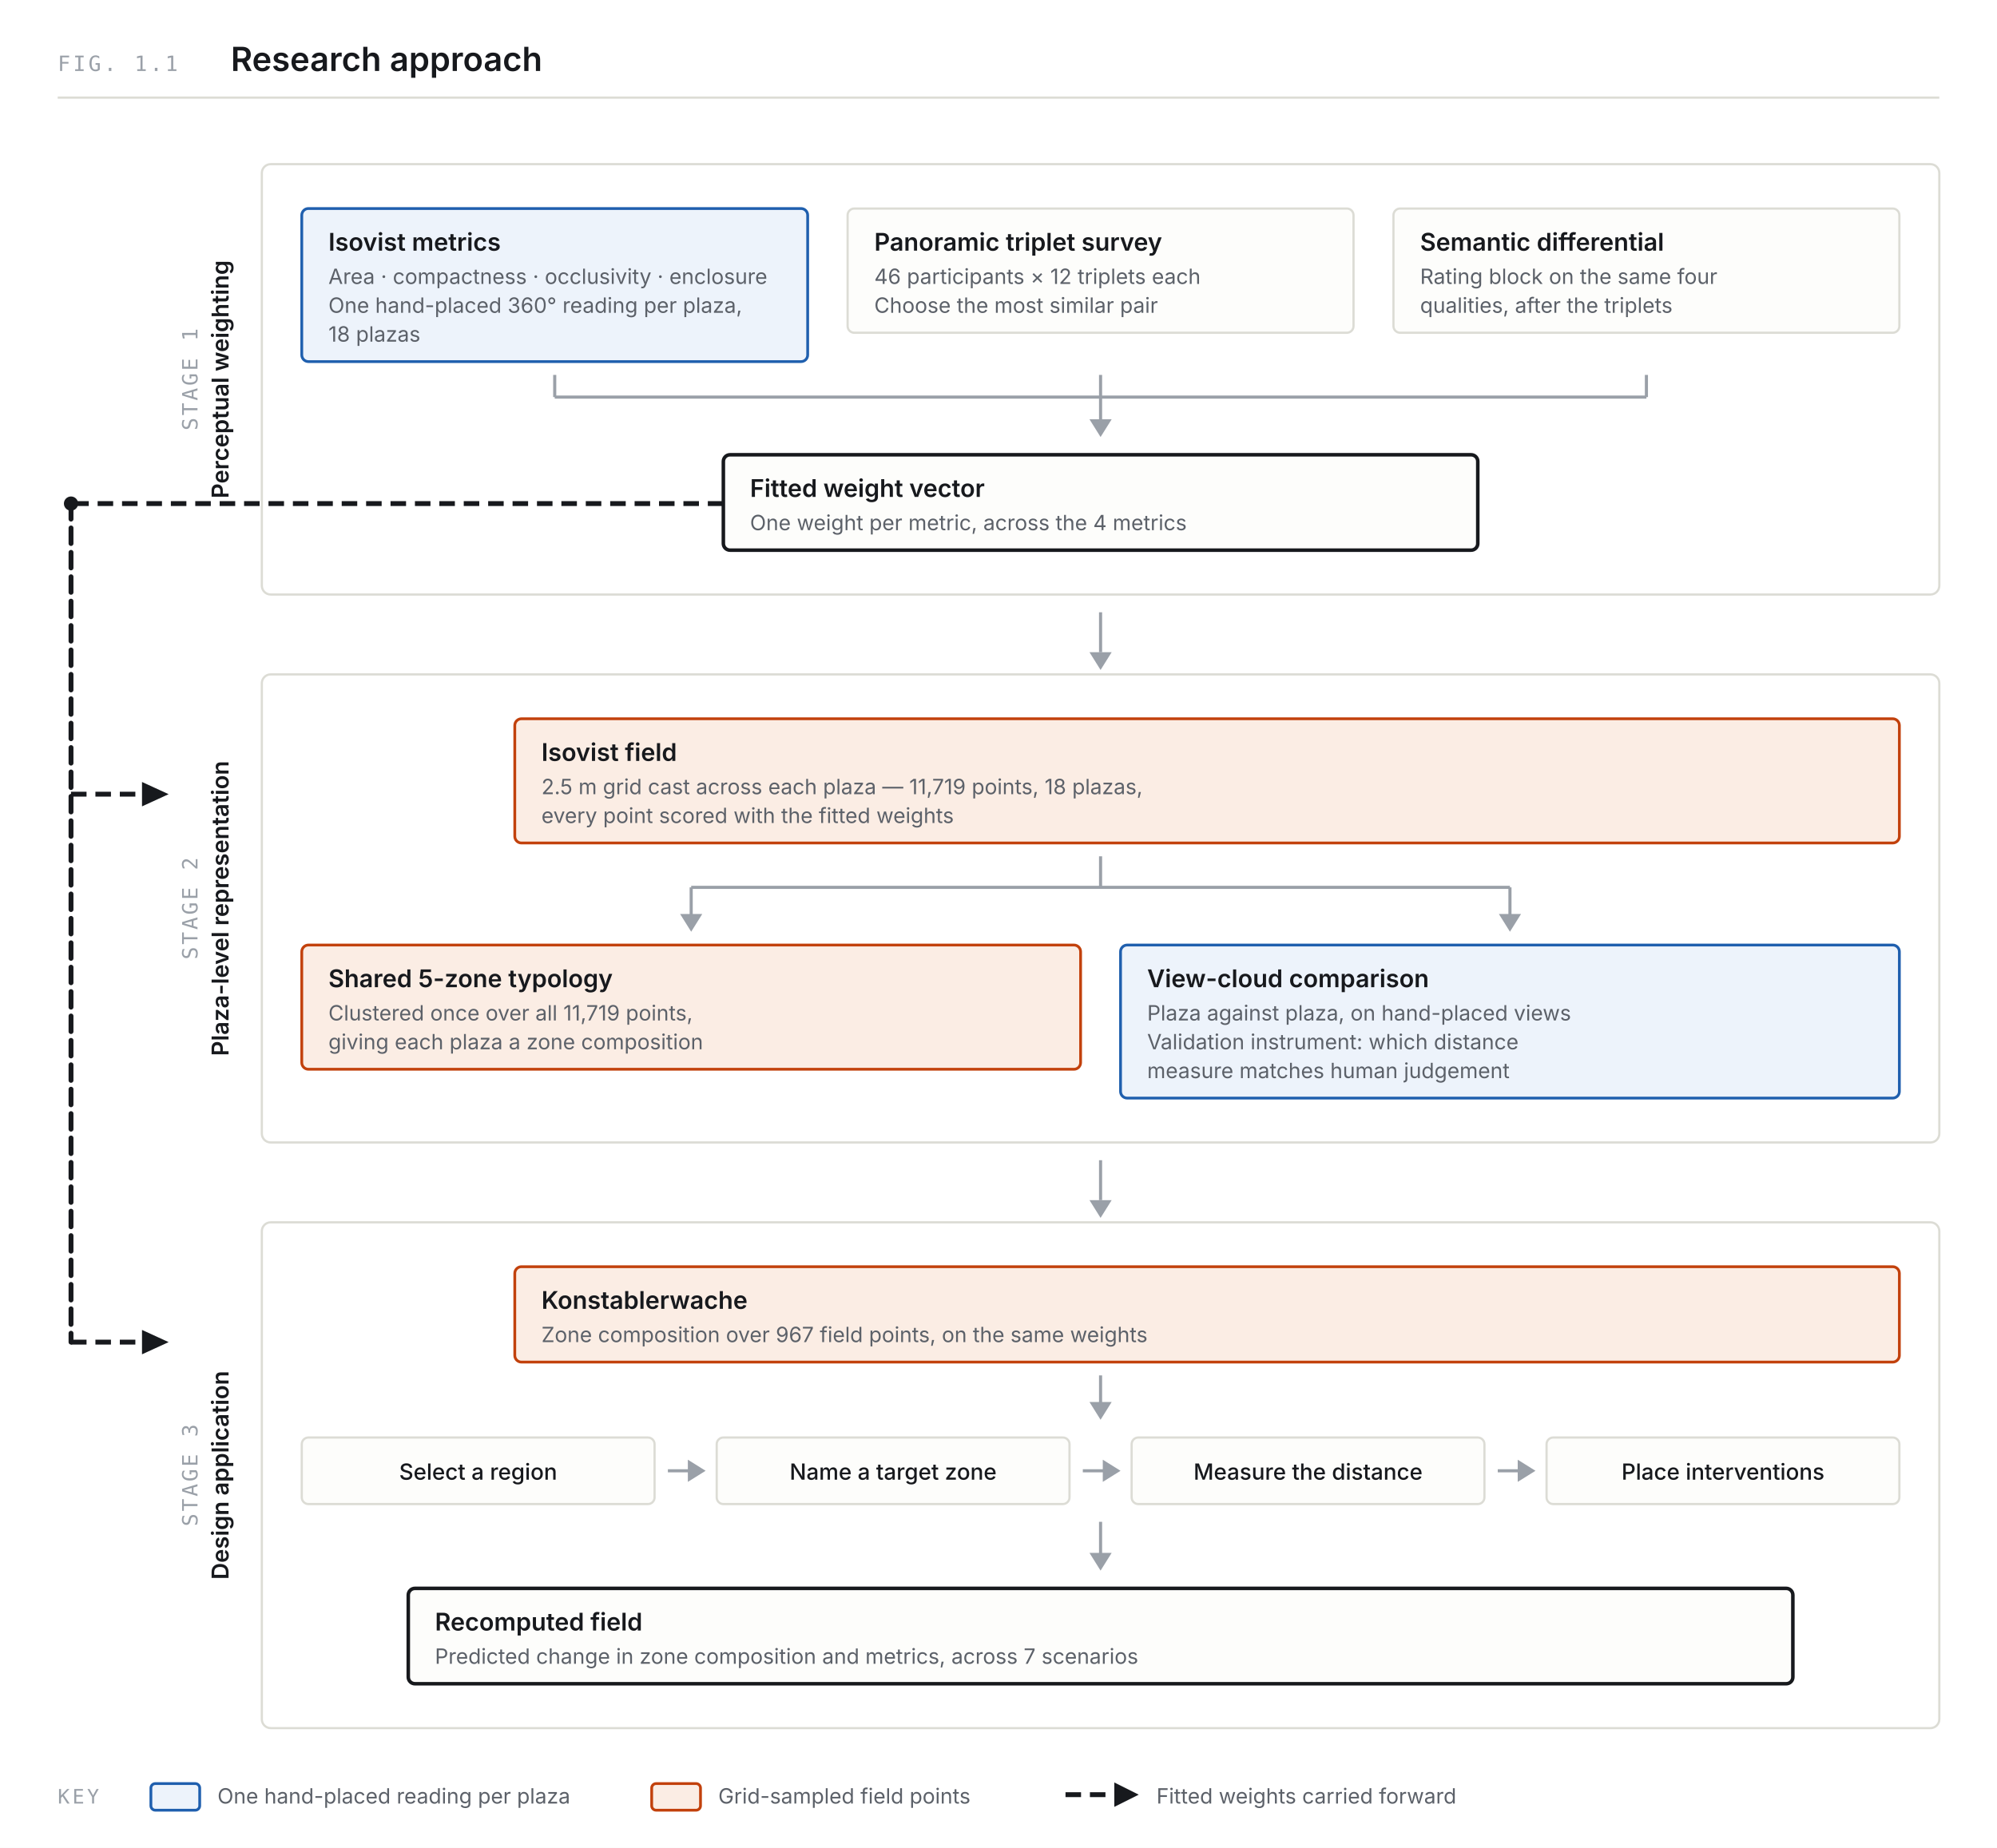
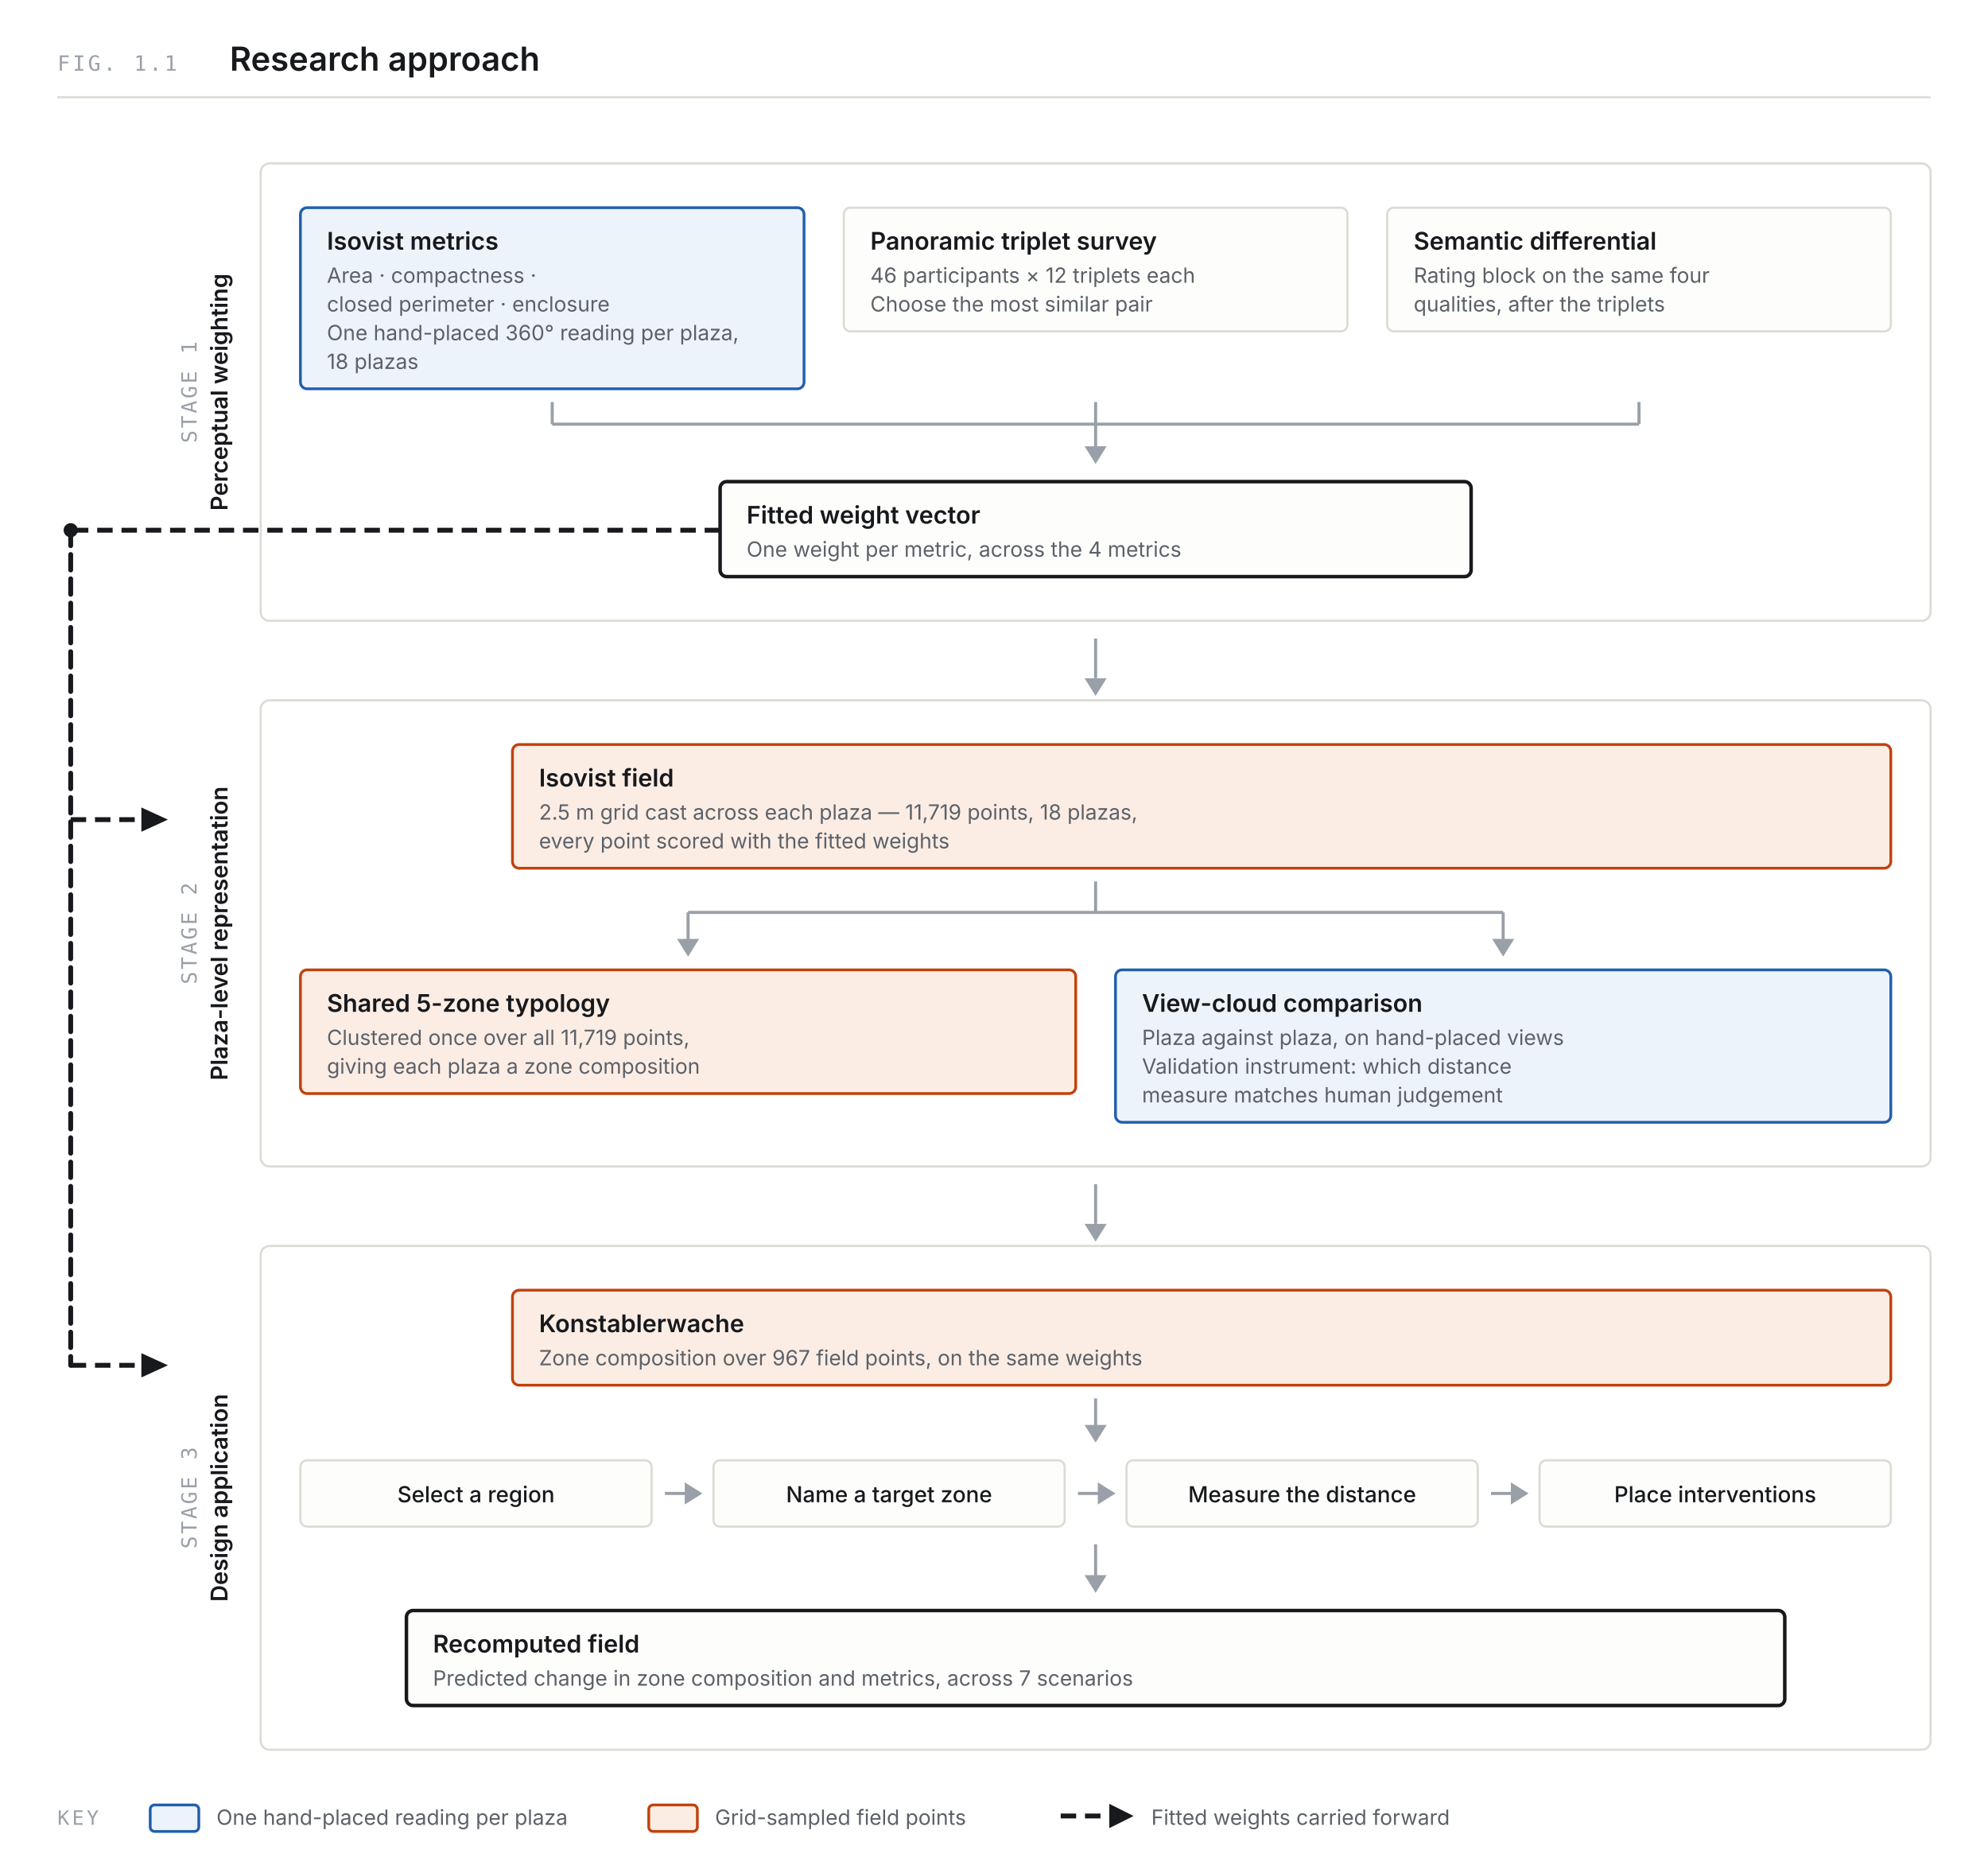
- <svg xmlns="http://www.w3.org/2000/svg" viewBox="0 0 900 833" width="900" height="833">
-   <rect x="0" y="0" width="900" height="833" fill="#ffffff" />
-   <rect x="118" y="74" width="756" height="194" rx="4" fill="none" stroke="#DCDCD5" stroke-width="1" />
-   <text transform="translate(103 171) rotate(-90)" text-anchor="middle" font-family="Inter, system-ui, sans-serif" font-size="10.5" font-weight="600" fill="#17191D">Perceptual weighting</text>
-   <text transform="translate(89 171) rotate(-90)" text-anchor="middle" font-family="'JetBrains Mono', ui-monospace, monospace" font-size="9.5" fill="#9AA0A8" letter-spacing="1">STAGE 1</text>
-   <rect x="118" y="304" width="756" height="211" rx="4" fill="none" stroke="#DCDCD5" stroke-width="1" />
-   <text transform="translate(103 409.5) rotate(-90)" text-anchor="middle" font-family="Inter, system-ui, sans-serif" font-size="10.5" font-weight="600" fill="#17191D">Plaza-level representation</text>
-   <text transform="translate(89 409.5) rotate(-90)" text-anchor="middle" font-family="'JetBrains Mono', ui-monospace, monospace" font-size="9.5" fill="#9AA0A8" letter-spacing="1">STAGE 2</text>
-   <rect x="118" y="551" width="756" height="228" rx="4" fill="none" stroke="#DCDCD5" stroke-width="1" />
-   <text transform="translate(103 665) rotate(-90)" text-anchor="middle" font-family="Inter, system-ui, sans-serif" font-size="10.5" font-weight="600" fill="#17191D">Design application</text>
-   <text transform="translate(89 665) rotate(-90)" text-anchor="middle" font-family="'JetBrains Mono', ui-monospace, monospace" font-size="9.5" fill="#9AA0A8" letter-spacing="1">STAGE 3</text>
-   <path d="M 496 276 L 496 294" stroke="#9AA0A8" stroke-width="1.4" fill="none" />
-   <path d="M 491 294 L 496 302 L 501 294 Z" fill="#9AA0A8" />
-   <path d="M 496 523 L 496 541" stroke="#9AA0A8" stroke-width="1.4" fill="none" />
-   <path d="M 491 541 L 496 549 L 501 541 Z" fill="#9AA0A8" />
-   <path d="M 32 227 L 32 605" stroke="#17191D" stroke-width="2.2" stroke-dasharray="7 4" fill="none" stroke-linecap="round" />
-   <circle cx="32" cy="227" r="3.2" fill="#17191D" />
-   <path d="M 326 227 L 32 227" stroke="#17191D" stroke-width="2.2" stroke-dasharray="7 4" fill="none" />
-   <path d="M 32 358 L 66 358" stroke="#17191D" stroke-width="2.2" stroke-dasharray="7 4" fill="none" />
-   <path d="M 64 352.5 L 76 358 L 64 363.5 Z" fill="#17191D" />
-   <path d="M 32 605 L 66 605" stroke="#17191D" stroke-width="2.2" stroke-dasharray="7 4" fill="none" />
-   <path d="M 64 599.5 L 76 605 L 64 610.5 Z" fill="#17191D" />
+ <svg xmlns="http://www.w3.org/2000/svg" viewBox="0 0 900 846" width="900" height="846">
+   <rect x="0" y="0" width="900" height="846" fill="#ffffff" />
+   <rect x="118" y="74" width="756" height="207" rx="4" fill="none" stroke="#DCDCD5" stroke-width="1" />
+   <text transform="translate(103 177.5) rotate(-90)" text-anchor="middle" font-family="Inter, system-ui, sans-serif" font-size="10.5" font-weight="600" fill="#17191D">Perceptual weighting</text>
+   <text transform="translate(89 177.5) rotate(-90)" text-anchor="middle" font-family="'JetBrains Mono', ui-monospace, monospace" font-size="9.5" fill="#9AA0A8" letter-spacing="1">STAGE 1</text>
+   <rect x="118" y="317" width="756" height="211" rx="4" fill="none" stroke="#DCDCD5" stroke-width="1" />
+   <text transform="translate(103 422.5) rotate(-90)" text-anchor="middle" font-family="Inter, system-ui, sans-serif" font-size="10.5" font-weight="600" fill="#17191D">Plaza-level representation</text>
+   <text transform="translate(89 422.5) rotate(-90)" text-anchor="middle" font-family="'JetBrains Mono', ui-monospace, monospace" font-size="9.5" fill="#9AA0A8" letter-spacing="1">STAGE 2</text>
+   <rect x="118" y="564" width="756" height="228" rx="4" fill="none" stroke="#DCDCD5" stroke-width="1" />
+   <text transform="translate(103 678) rotate(-90)" text-anchor="middle" font-family="Inter, system-ui, sans-serif" font-size="10.5" font-weight="600" fill="#17191D">Design application</text>
+   <text transform="translate(89 678) rotate(-90)" text-anchor="middle" font-family="'JetBrains Mono', ui-monospace, monospace" font-size="9.5" fill="#9AA0A8" letter-spacing="1">STAGE 3</text>
+   <path d="M 496 289 L 496 307" stroke="#9AA0A8" stroke-width="1.4" fill="none" />
+   <path d="M 491 307 L 496 315 L 501 307 Z" fill="#9AA0A8" />
+   <path d="M 496 536 L 496 554" stroke="#9AA0A8" stroke-width="1.4" fill="none" />
+   <path d="M 491 554 L 496 562 L 501 554 Z" fill="#9AA0A8" />
+   <path d="M 32 240 L 32 618" stroke="#17191D" stroke-width="2.2" stroke-dasharray="7 4" fill="none" stroke-linecap="round" />
+   <circle cx="32" cy="240" r="3.2" fill="#17191D" />
+   <path d="M 326 240 L 32 240" stroke="#17191D" stroke-width="2.2" stroke-dasharray="7 4" fill="none" />
+   <path d="M 32 371 L 66 371" stroke="#17191D" stroke-width="2.2" stroke-dasharray="7 4" fill="none" />
+   <path d="M 64 365.5 L 76 371 L 64 376.5 Z" fill="#17191D" />
+   <path d="M 32 618 L 66 618" stroke="#17191D" stroke-width="2.2" stroke-dasharray="7 4" fill="none" />
+   <path d="M 64 612.5 L 76 618 L 64 623.5 Z" fill="#17191D" />
  <text x="26" y="32" font-family="'JetBrains Mono', ui-monospace, monospace" font-size="9.5" font-weight="400" fill="#9AA0A8" text-anchor="start" letter-spacing="1.2">FIG. 1.1</text>
  <text x="104" y="32" font-family="Inter, system-ui, sans-serif" font-size="15" font-weight="600" fill="#17191D" text-anchor="start">Research approach</text>
  <line x1="26" y1="44" x2="874" y2="44" stroke="#DCDCD5" stroke-width="1" />
-   <rect x="136" y="94" width="228" height="69" rx="3" fill="#EDF3FB" stroke="#1F5FAE" stroke-width="1.25" />
+   <rect x="136" y="94" width="228" height="82" rx="3" fill="#EDF3FB" stroke="#1F5FAE" stroke-width="1.25" />
  <text x="148" y="113" font-family="Inter, system-ui, sans-serif" font-size="11" font-weight="600" fill="#17191D" text-anchor="start">Isovist metrics</text>
-   <text x="148" y="128" font-family="Inter, system-ui, sans-serif" font-size="9.5" font-weight="400" fill="#5C6169" text-anchor="start">Area · compactness · occlusivity · enclosure</text>
-   <text x="148" y="141" font-family="Inter, system-ui, sans-serif" font-size="9.5" font-weight="400" fill="#5C6169" text-anchor="start">One hand-placed 360° reading per plaza,</text>
-   <text x="148" y="154" font-family="Inter, system-ui, sans-serif" font-size="9.5" font-weight="400" fill="#5C6169" text-anchor="start">18 plazas</text>
+   <text x="148" y="128" font-family="Inter, system-ui, sans-serif" font-size="9.5" font-weight="400" fill="#5C6169" text-anchor="start">Area · compactness ·</text>
+   <text x="148" y="141" font-family="Inter, system-ui, sans-serif" font-size="9.5" font-weight="400" fill="#5C6169" text-anchor="start">closed perimeter · enclosure</text>
+   <text x="148" y="154" font-family="Inter, system-ui, sans-serif" font-size="9.5" font-weight="400" fill="#5C6169" text-anchor="start">One hand-placed 360° reading per plaza,</text>
+   <text x="148" y="167" font-family="Inter, system-ui, sans-serif" font-size="9.5" font-weight="400" fill="#5C6169" text-anchor="start">18 plazas</text>
  <rect x="382" y="94" width="228" height="56" rx="3" fill="#FDFDFB" stroke="#DCDCD5" stroke-width="1" />
  <text x="394" y="113" font-family="Inter, system-ui, sans-serif" font-size="11" font-weight="600" fill="#17191D" text-anchor="start">Panoramic triplet survey</text>
  <text x="394" y="128" font-family="Inter, system-ui, sans-serif" font-size="9.5" font-weight="400" fill="#5C6169" text-anchor="start">46 participants × 12 triplets each</text>
  <text x="394" y="141" font-family="Inter, system-ui, sans-serif" font-size="9.5" font-weight="400" fill="#5C6169" text-anchor="start">Choose the most similar pair</text>
  <rect x="628" y="94" width="228" height="56" rx="3" fill="#FDFDFB" stroke="#DCDCD5" stroke-width="1" />
  <text x="640" y="113" font-family="Inter, system-ui, sans-serif" font-size="11" font-weight="600" fill="#17191D" text-anchor="start">Semantic differential</text>
  <text x="640" y="128" font-family="Inter, system-ui, sans-serif" font-size="9.5" font-weight="400" fill="#5C6169" text-anchor="start">Rating block on the same four</text>
  <text x="640" y="141" font-family="Inter, system-ui, sans-serif" font-size="9.5" font-weight="400" fill="#5C6169" text-anchor="start">qualities, after the triplets</text>
-   <path d="M 250 169 L 250 179" stroke="#9AA0A8" stroke-width="1.4" fill="none" />
-   <path d="M 496 169 L 496 179" stroke="#9AA0A8" stroke-width="1.4" fill="none" />
-   <path d="M 742 169 L 742 179" stroke="#9AA0A8" stroke-width="1.4" fill="none" />
-   <path d="M 250 179 L 742 179" stroke="#9AA0A8" stroke-width="1.4" fill="none" />
-   <path d="M 496 179 L 496 190" stroke="#9AA0A8" stroke-width="1.4" fill="none" />
-   <path d="M 491 189 L 496 197 L 501 189 Z" fill="#9AA0A8" />
-   <rect x="326" y="205" width="340" height="43" rx="3" fill="#FDFDFB" stroke="#17191D" stroke-width="1.6" />
-   <text x="338" y="224" font-family="Inter, system-ui, sans-serif" font-size="11" font-weight="600" fill="#17191D" text-anchor="start">Fitted weight vector</text>
-   <text x="338" y="239" font-family="Inter, system-ui, sans-serif" font-size="9.5" font-weight="400" fill="#5C6169" text-anchor="start">One weight per metric, across the 4 metrics</text>
-   <rect x="232" y="324" width="624" height="56" rx="3" fill="#FBEDE4" stroke="#C2410C" stroke-width="1.25" />
-   <text x="244" y="343" font-family="Inter, system-ui, sans-serif" font-size="11" font-weight="600" fill="#17191D" text-anchor="start">Isovist field</text>
-   <text x="244" y="358" font-family="Inter, system-ui, sans-serif" font-size="9.5" font-weight="400" fill="#5C6169" text-anchor="start">2.5 m grid cast across each plaza — 11,719 points, 18 plazas,</text>
-   <text x="244" y="371" font-family="Inter, system-ui, sans-serif" font-size="9.5" font-weight="400" fill="#5C6169" text-anchor="start">every point scored with the fitted weights</text>
-   <path d="M 496 386 L 496 400 M 311.5 400 L 680.5 400" stroke="#9AA0A8" stroke-width="1.4" fill="none" />
-   <path d="M 311.5 400 L 311.5 413" stroke="#9AA0A8" stroke-width="1.4" fill="none" />
-   <path d="M 306.5 412 L 311.5 420 L 316.5 412 Z" fill="#9AA0A8" />
-   <path d="M 680.5 400 L 680.5 413" stroke="#9AA0A8" stroke-width="1.4" fill="none" />
-   <path d="M 675.5 412 L 680.5 420 L 685.5 412 Z" fill="#9AA0A8" />
-   <rect x="136" y="426" width="351" height="56" rx="3" fill="#FBEDE4" stroke="#C2410C" stroke-width="1.25" />
-   <text x="148" y="445" font-family="Inter, system-ui, sans-serif" font-size="11" font-weight="600" fill="#17191D" text-anchor="start">Shared 5-zone typology</text>
-   <text x="148" y="460" font-family="Inter, system-ui, sans-serif" font-size="9.5" font-weight="400" fill="#5C6169" text-anchor="start">Clustered once over all 11,719 points,</text>
-   <text x="148" y="473" font-family="Inter, system-ui, sans-serif" font-size="9.5" font-weight="400" fill="#5C6169" text-anchor="start">giving each plaza a zone composition</text>
-   <rect x="505" y="426" width="351" height="69" rx="3" fill="#EDF3FB" stroke="#1F5FAE" stroke-width="1.25" />
-   <text x="517" y="445" font-family="Inter, system-ui, sans-serif" font-size="11" font-weight="600" fill="#17191D" text-anchor="start">View-cloud comparison</text>
-   <text x="517" y="460" font-family="Inter, system-ui, sans-serif" font-size="9.5" font-weight="400" fill="#5C6169" text-anchor="start">Plaza against plaza, on hand-placed views</text>
-   <text x="517" y="473" font-family="Inter, system-ui, sans-serif" font-size="9.5" font-weight="400" fill="#5C6169" text-anchor="start">Validation instrument: which distance</text>
-   <text x="517" y="486" font-family="Inter, system-ui, sans-serif" font-size="9.5" font-weight="400" fill="#5C6169" text-anchor="start">measure matches human judgement</text>
-   <rect x="232" y="571" width="624" height="43" rx="3" fill="#FBEDE4" stroke="#C2410C" stroke-width="1.25" />
-   <text x="244" y="590" font-family="Inter, system-ui, sans-serif" font-size="11" font-weight="600" fill="#17191D" text-anchor="start">Konstablerwache</text>
-   <text x="244" y="605" font-family="Inter, system-ui, sans-serif" font-size="9.5" font-weight="400" fill="#5C6169" text-anchor="start">Zone composition over 967 field points, on the same weights</text>
-   <path d="M 496 620 L 496 633" stroke="#9AA0A8" stroke-width="1.4" fill="none" />
-   <path d="M 491 632 L 496 640 L 501 632 Z" fill="#9AA0A8" />
-   <rect x="136" y="648" width="159" height="30" rx="3" fill="#FDFDFB" stroke="#DCDCD5" stroke-width="1" />
-   <text x="215.5" y="667" font-family="Inter, system-ui, sans-serif" font-size="10" font-weight="500" fill="#17191D" text-anchor="middle">Select a region</text>
-   <path d="M 301 663 L 311 663" stroke="#9AA0A8" stroke-width="1.4" />
-   <path d="M 310 658 L 318 663 L 310 668 Z" fill="#9AA0A8" />
-   <rect x="323" y="648" width="159" height="30" rx="3" fill="#FDFDFB" stroke="#DCDCD5" stroke-width="1" />
-   <text x="402.5" y="667" font-family="Inter, system-ui, sans-serif" font-size="10" font-weight="500" fill="#17191D" text-anchor="middle">Name a target zone</text>
-   <path d="M 488 663 L 498 663" stroke="#9AA0A8" stroke-width="1.4" />
-   <path d="M 497 658 L 505 663 L 497 668 Z" fill="#9AA0A8" />
-   <rect x="510" y="648" width="159" height="30" rx="3" fill="#FDFDFB" stroke="#DCDCD5" stroke-width="1" />
-   <text x="589.5" y="667" font-family="Inter, system-ui, sans-serif" font-size="10" font-weight="500" fill="#17191D" text-anchor="middle">Measure the distance</text>
-   <path d="M 675 663 L 685 663" stroke="#9AA0A8" stroke-width="1.4" />
-   <path d="M 684 658 L 692 663 L 684 668 Z" fill="#9AA0A8" />
-   <rect x="697" y="648" width="159" height="30" rx="3" fill="#FDFDFB" stroke="#DCDCD5" stroke-width="1" />
-   <text x="776.5" y="667" font-family="Inter, system-ui, sans-serif" font-size="10" font-weight="500" fill="#17191D" text-anchor="middle">Place interventions</text>
-   <path d="M 496 686 L 496 701" stroke="#9AA0A8" stroke-width="1.4" fill="none" />
-   <path d="M 491 700 L 496 708 L 501 700 Z" fill="#9AA0A8" />
-   <rect x="184" y="716" width="624" height="43" rx="3" fill="#FDFDFB" stroke="#17191D" stroke-width="1.6" />
-   <text x="196" y="735" font-family="Inter, system-ui, sans-serif" font-size="11" font-weight="600" fill="#17191D" text-anchor="start">Recomputed field</text>
-   <text x="196" y="750" font-family="Inter, system-ui, sans-serif" font-size="9.5" font-weight="400" fill="#5C6169" text-anchor="start">Predicted change in zone composition and metrics, across 7 scenarios</text>
-   <text x="26" y="813" font-family="'JetBrains Mono', ui-monospace, monospace" font-size="9" font-weight="400" fill="#9AA0A8" text-anchor="start" letter-spacing="1.2">KEY</text>
-   <rect x="68" y="804" width="22" height="12" rx="2" fill="#EDF3FB" stroke="#1F5FAE" stroke-width="1.25" />
-   <text x="98" y="813" font-family="Inter, system-ui, sans-serif" font-size="9.5" font-weight="400" fill="#5C6169" text-anchor="start">One hand-placed reading per plaza</text>
-   <rect x="293.7" y="804" width="22" height="12" rx="2" fill="#FBEDE4" stroke="#C2410C" stroke-width="1.25" />
-   <text x="323.7" y="813" font-family="Inter, system-ui, sans-serif" font-size="9.5" font-weight="400" fill="#5C6169" text-anchor="start">Grid-sampled field points</text>
-   <path d="M 480.2 809 L 504.2 809" stroke="#17191D" stroke-width="2.2" stroke-dasharray="7 4" />
-   <path d="M 502.2 803.5 L 513.2 809 L 502.2 814.5 Z" fill="#17191D" />
-   <text x="521.2" y="813" font-family="Inter, system-ui, sans-serif" font-size="9.5" font-weight="400" fill="#5C6169" text-anchor="start">Fitted weights carried forward</text>
+   <path d="M 250 182 L 250 192" stroke="#9AA0A8" stroke-width="1.4" fill="none" />
+   <path d="M 496 182 L 496 192" stroke="#9AA0A8" stroke-width="1.4" fill="none" />
+   <path d="M 742 182 L 742 192" stroke="#9AA0A8" stroke-width="1.4" fill="none" />
+   <path d="M 250 192 L 742 192" stroke="#9AA0A8" stroke-width="1.4" fill="none" />
+   <path d="M 496 192 L 496 203" stroke="#9AA0A8" stroke-width="1.4" fill="none" />
+   <path d="M 491 202 L 496 210 L 501 202 Z" fill="#9AA0A8" />
+   <rect x="326" y="218" width="340" height="43" rx="3" fill="#FDFDFB" stroke="#17191D" stroke-width="1.6" />
+   <text x="338" y="237" font-family="Inter, system-ui, sans-serif" font-size="11" font-weight="600" fill="#17191D" text-anchor="start">Fitted weight vector</text>
+   <text x="338" y="252" font-family="Inter, system-ui, sans-serif" font-size="9.5" font-weight="400" fill="#5C6169" text-anchor="start">One weight per metric, across the 4 metrics</text>
+   <rect x="232" y="337" width="624" height="56" rx="3" fill="#FBEDE4" stroke="#C2410C" stroke-width="1.25" />
+   <text x="244" y="356" font-family="Inter, system-ui, sans-serif" font-size="11" font-weight="600" fill="#17191D" text-anchor="start">Isovist field</text>
+   <text x="244" y="371" font-family="Inter, system-ui, sans-serif" font-size="9.5" font-weight="400" fill="#5C6169" text-anchor="start">2.5 m grid cast across each plaza — 11,719 points, 18 plazas,</text>
+   <text x="244" y="384" font-family="Inter, system-ui, sans-serif" font-size="9.5" font-weight="400" fill="#5C6169" text-anchor="start">every point scored with the fitted weights</text>
+   <path d="M 496 399 L 496 413 M 311.5 413 L 680.5 413" stroke="#9AA0A8" stroke-width="1.4" fill="none" />
+   <path d="M 311.5 413 L 311.5 426" stroke="#9AA0A8" stroke-width="1.4" fill="none" />
+   <path d="M 306.5 425 L 311.5 433 L 316.5 425 Z" fill="#9AA0A8" />
+   <path d="M 680.5 413 L 680.5 426" stroke="#9AA0A8" stroke-width="1.4" fill="none" />
+   <path d="M 675.5 425 L 680.5 433 L 685.5 425 Z" fill="#9AA0A8" />
+   <rect x="136" y="439" width="351" height="56" rx="3" fill="#FBEDE4" stroke="#C2410C" stroke-width="1.25" />
+   <text x="148" y="458" font-family="Inter, system-ui, sans-serif" font-size="11" font-weight="600" fill="#17191D" text-anchor="start">Shared 5-zone typology</text>
+   <text x="148" y="473" font-family="Inter, system-ui, sans-serif" font-size="9.5" font-weight="400" fill="#5C6169" text-anchor="start">Clustered once over all 11,719 points,</text>
+   <text x="148" y="486" font-family="Inter, system-ui, sans-serif" font-size="9.5" font-weight="400" fill="#5C6169" text-anchor="start">giving each plaza a zone composition</text>
+   <rect x="505" y="439" width="351" height="69" rx="3" fill="#EDF3FB" stroke="#1F5FAE" stroke-width="1.25" />
+   <text x="517" y="458" font-family="Inter, system-ui, sans-serif" font-size="11" font-weight="600" fill="#17191D" text-anchor="start">View-cloud comparison</text>
+   <text x="517" y="473" font-family="Inter, system-ui, sans-serif" font-size="9.5" font-weight="400" fill="#5C6169" text-anchor="start">Plaza against plaza, on hand-placed views</text>
+   <text x="517" y="486" font-family="Inter, system-ui, sans-serif" font-size="9.5" font-weight="400" fill="#5C6169" text-anchor="start">Validation instrument: which distance</text>
+   <text x="517" y="499" font-family="Inter, system-ui, sans-serif" font-size="9.5" font-weight="400" fill="#5C6169" text-anchor="start">measure matches human judgement</text>
+   <rect x="232" y="584" width="624" height="43" rx="3" fill="#FBEDE4" stroke="#C2410C" stroke-width="1.25" />
+   <text x="244" y="603" font-family="Inter, system-ui, sans-serif" font-size="11" font-weight="600" fill="#17191D" text-anchor="start">Konstablerwache</text>
+   <text x="244" y="618" font-family="Inter, system-ui, sans-serif" font-size="9.5" font-weight="400" fill="#5C6169" text-anchor="start">Zone composition over 967 field points, on the same weights</text>
+   <path d="M 496 633 L 496 646" stroke="#9AA0A8" stroke-width="1.4" fill="none" />
+   <path d="M 491 645 L 496 653 L 501 645 Z" fill="#9AA0A8" />
+   <rect x="136" y="661" width="159" height="30" rx="3" fill="#FDFDFB" stroke="#DCDCD5" stroke-width="1" />
+   <text x="215.5" y="680" font-family="Inter, system-ui, sans-serif" font-size="10" font-weight="500" fill="#17191D" text-anchor="middle">Select a region</text>
+   <path d="M 301 676 L 311 676" stroke="#9AA0A8" stroke-width="1.4" />
+   <path d="M 310 671 L 318 676 L 310 681 Z" fill="#9AA0A8" />
+   <rect x="323" y="661" width="159" height="30" rx="3" fill="#FDFDFB" stroke="#DCDCD5" stroke-width="1" />
+   <text x="402.5" y="680" font-family="Inter, system-ui, sans-serif" font-size="10" font-weight="500" fill="#17191D" text-anchor="middle">Name a target zone</text>
+   <path d="M 488 676 L 498 676" stroke="#9AA0A8" stroke-width="1.4" />
+   <path d="M 497 671 L 505 676 L 497 681 Z" fill="#9AA0A8" />
+   <rect x="510" y="661" width="159" height="30" rx="3" fill="#FDFDFB" stroke="#DCDCD5" stroke-width="1" />
+   <text x="589.5" y="680" font-family="Inter, system-ui, sans-serif" font-size="10" font-weight="500" fill="#17191D" text-anchor="middle">Measure the distance</text>
+   <path d="M 675 676 L 685 676" stroke="#9AA0A8" stroke-width="1.4" />
+   <path d="M 684 671 L 692 676 L 684 681 Z" fill="#9AA0A8" />
+   <rect x="697" y="661" width="159" height="30" rx="3" fill="#FDFDFB" stroke="#DCDCD5" stroke-width="1" />
+   <text x="776.5" y="680" font-family="Inter, system-ui, sans-serif" font-size="10" font-weight="500" fill="#17191D" text-anchor="middle">Place interventions</text>
+   <path d="M 496 699 L 496 714" stroke="#9AA0A8" stroke-width="1.4" fill="none" />
+   <path d="M 491 713 L 496 721 L 501 713 Z" fill="#9AA0A8" />
+   <rect x="184" y="729" width="624" height="43" rx="3" fill="#FDFDFB" stroke="#17191D" stroke-width="1.6" />
+   <text x="196" y="748" font-family="Inter, system-ui, sans-serif" font-size="11" font-weight="600" fill="#17191D" text-anchor="start">Recomputed field</text>
+   <text x="196" y="763" font-family="Inter, system-ui, sans-serif" font-size="9.5" font-weight="400" fill="#5C6169" text-anchor="start">Predicted change in zone composition and metrics, across 7 scenarios</text>
+   <text x="26" y="826" font-family="'JetBrains Mono', ui-monospace, monospace" font-size="9" font-weight="400" fill="#9AA0A8" text-anchor="start" letter-spacing="1.2">KEY</text>
+   <rect x="68" y="817" width="22" height="12" rx="2" fill="#EDF3FB" stroke="#1F5FAE" stroke-width="1.25" />
+   <text x="98" y="826" font-family="Inter, system-ui, sans-serif" font-size="9.5" font-weight="400" fill="#5C6169" text-anchor="start">One hand-placed reading per plaza</text>
+   <rect x="293.7" y="817" width="22" height="12" rx="2" fill="#FBEDE4" stroke="#C2410C" stroke-width="1.25" />
+   <text x="323.7" y="826" font-family="Inter, system-ui, sans-serif" font-size="9.5" font-weight="400" fill="#5C6169" text-anchor="start">Grid-sampled field points</text>
+   <path d="M 480.2 822 L 504.2 822" stroke="#17191D" stroke-width="2.2" stroke-dasharray="7 4" />
+   <path d="M 502.2 816.5 L 513.2 822 L 502.2 827.5 Z" fill="#17191D" />
+   <text x="521.2" y="826" font-family="Inter, system-ui, sans-serif" font-size="9.5" font-weight="400" fill="#5C6169" text-anchor="start">Fitted weights carried forward</text>
</svg>
